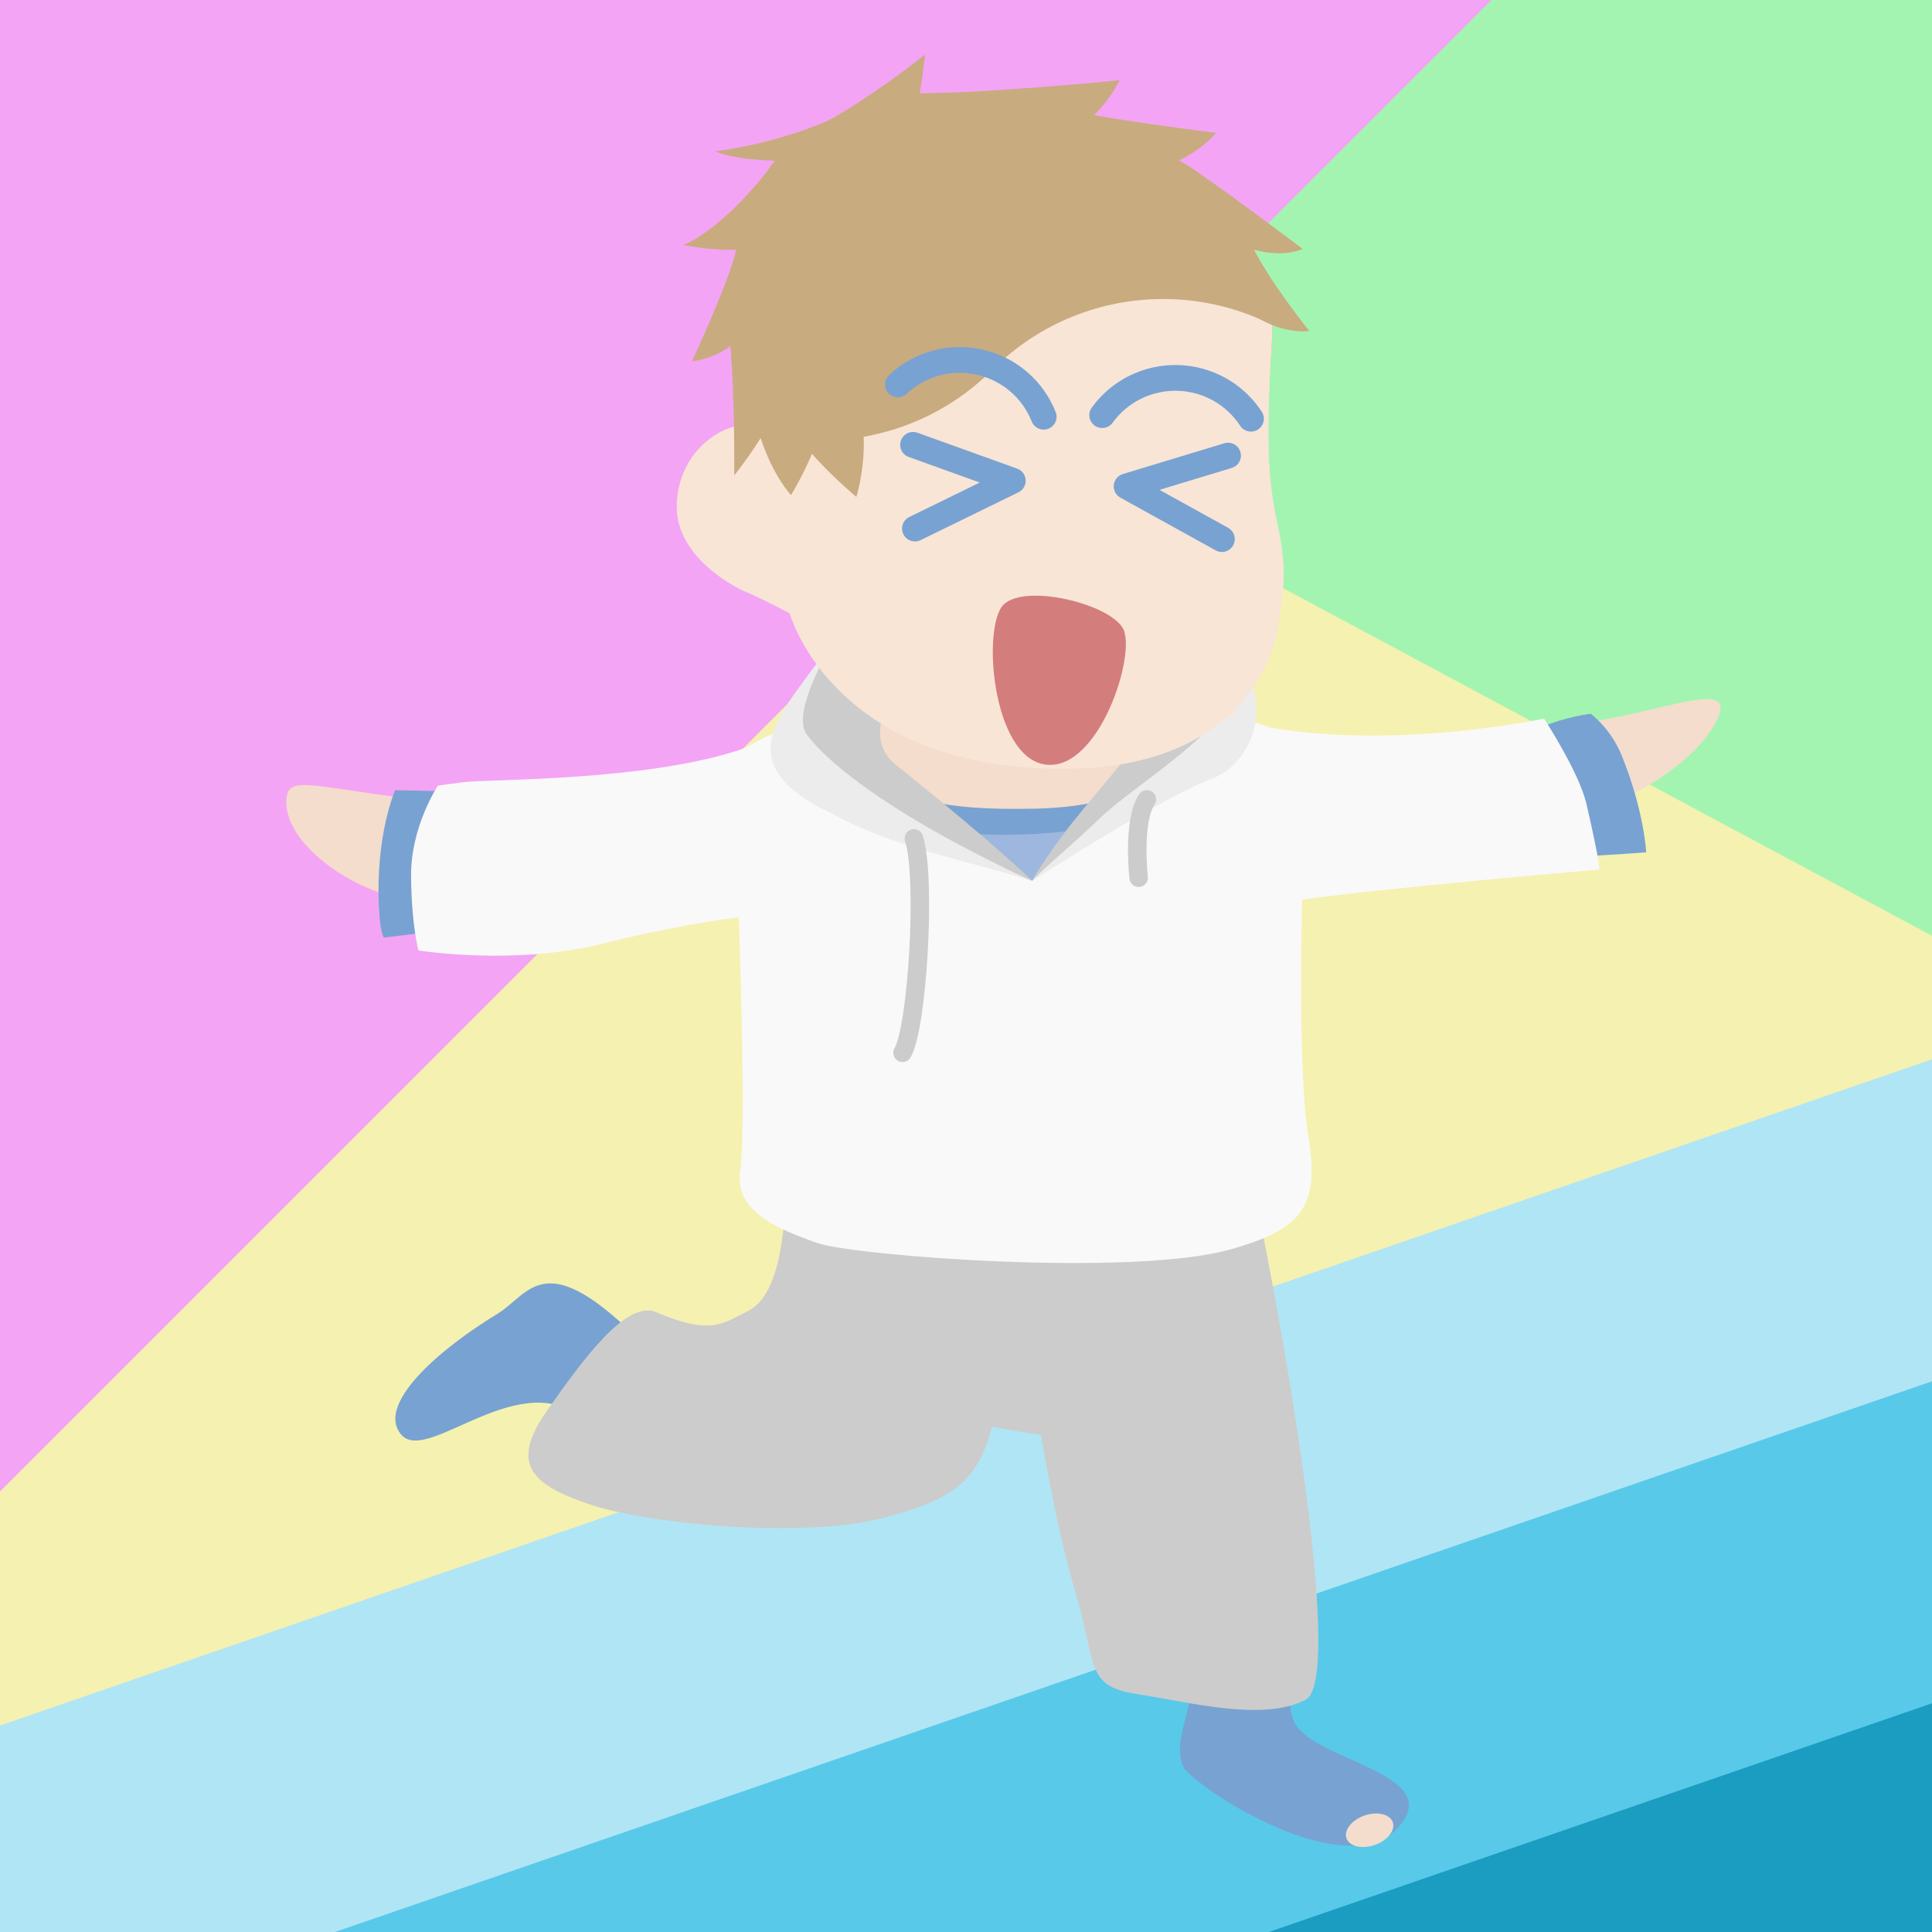
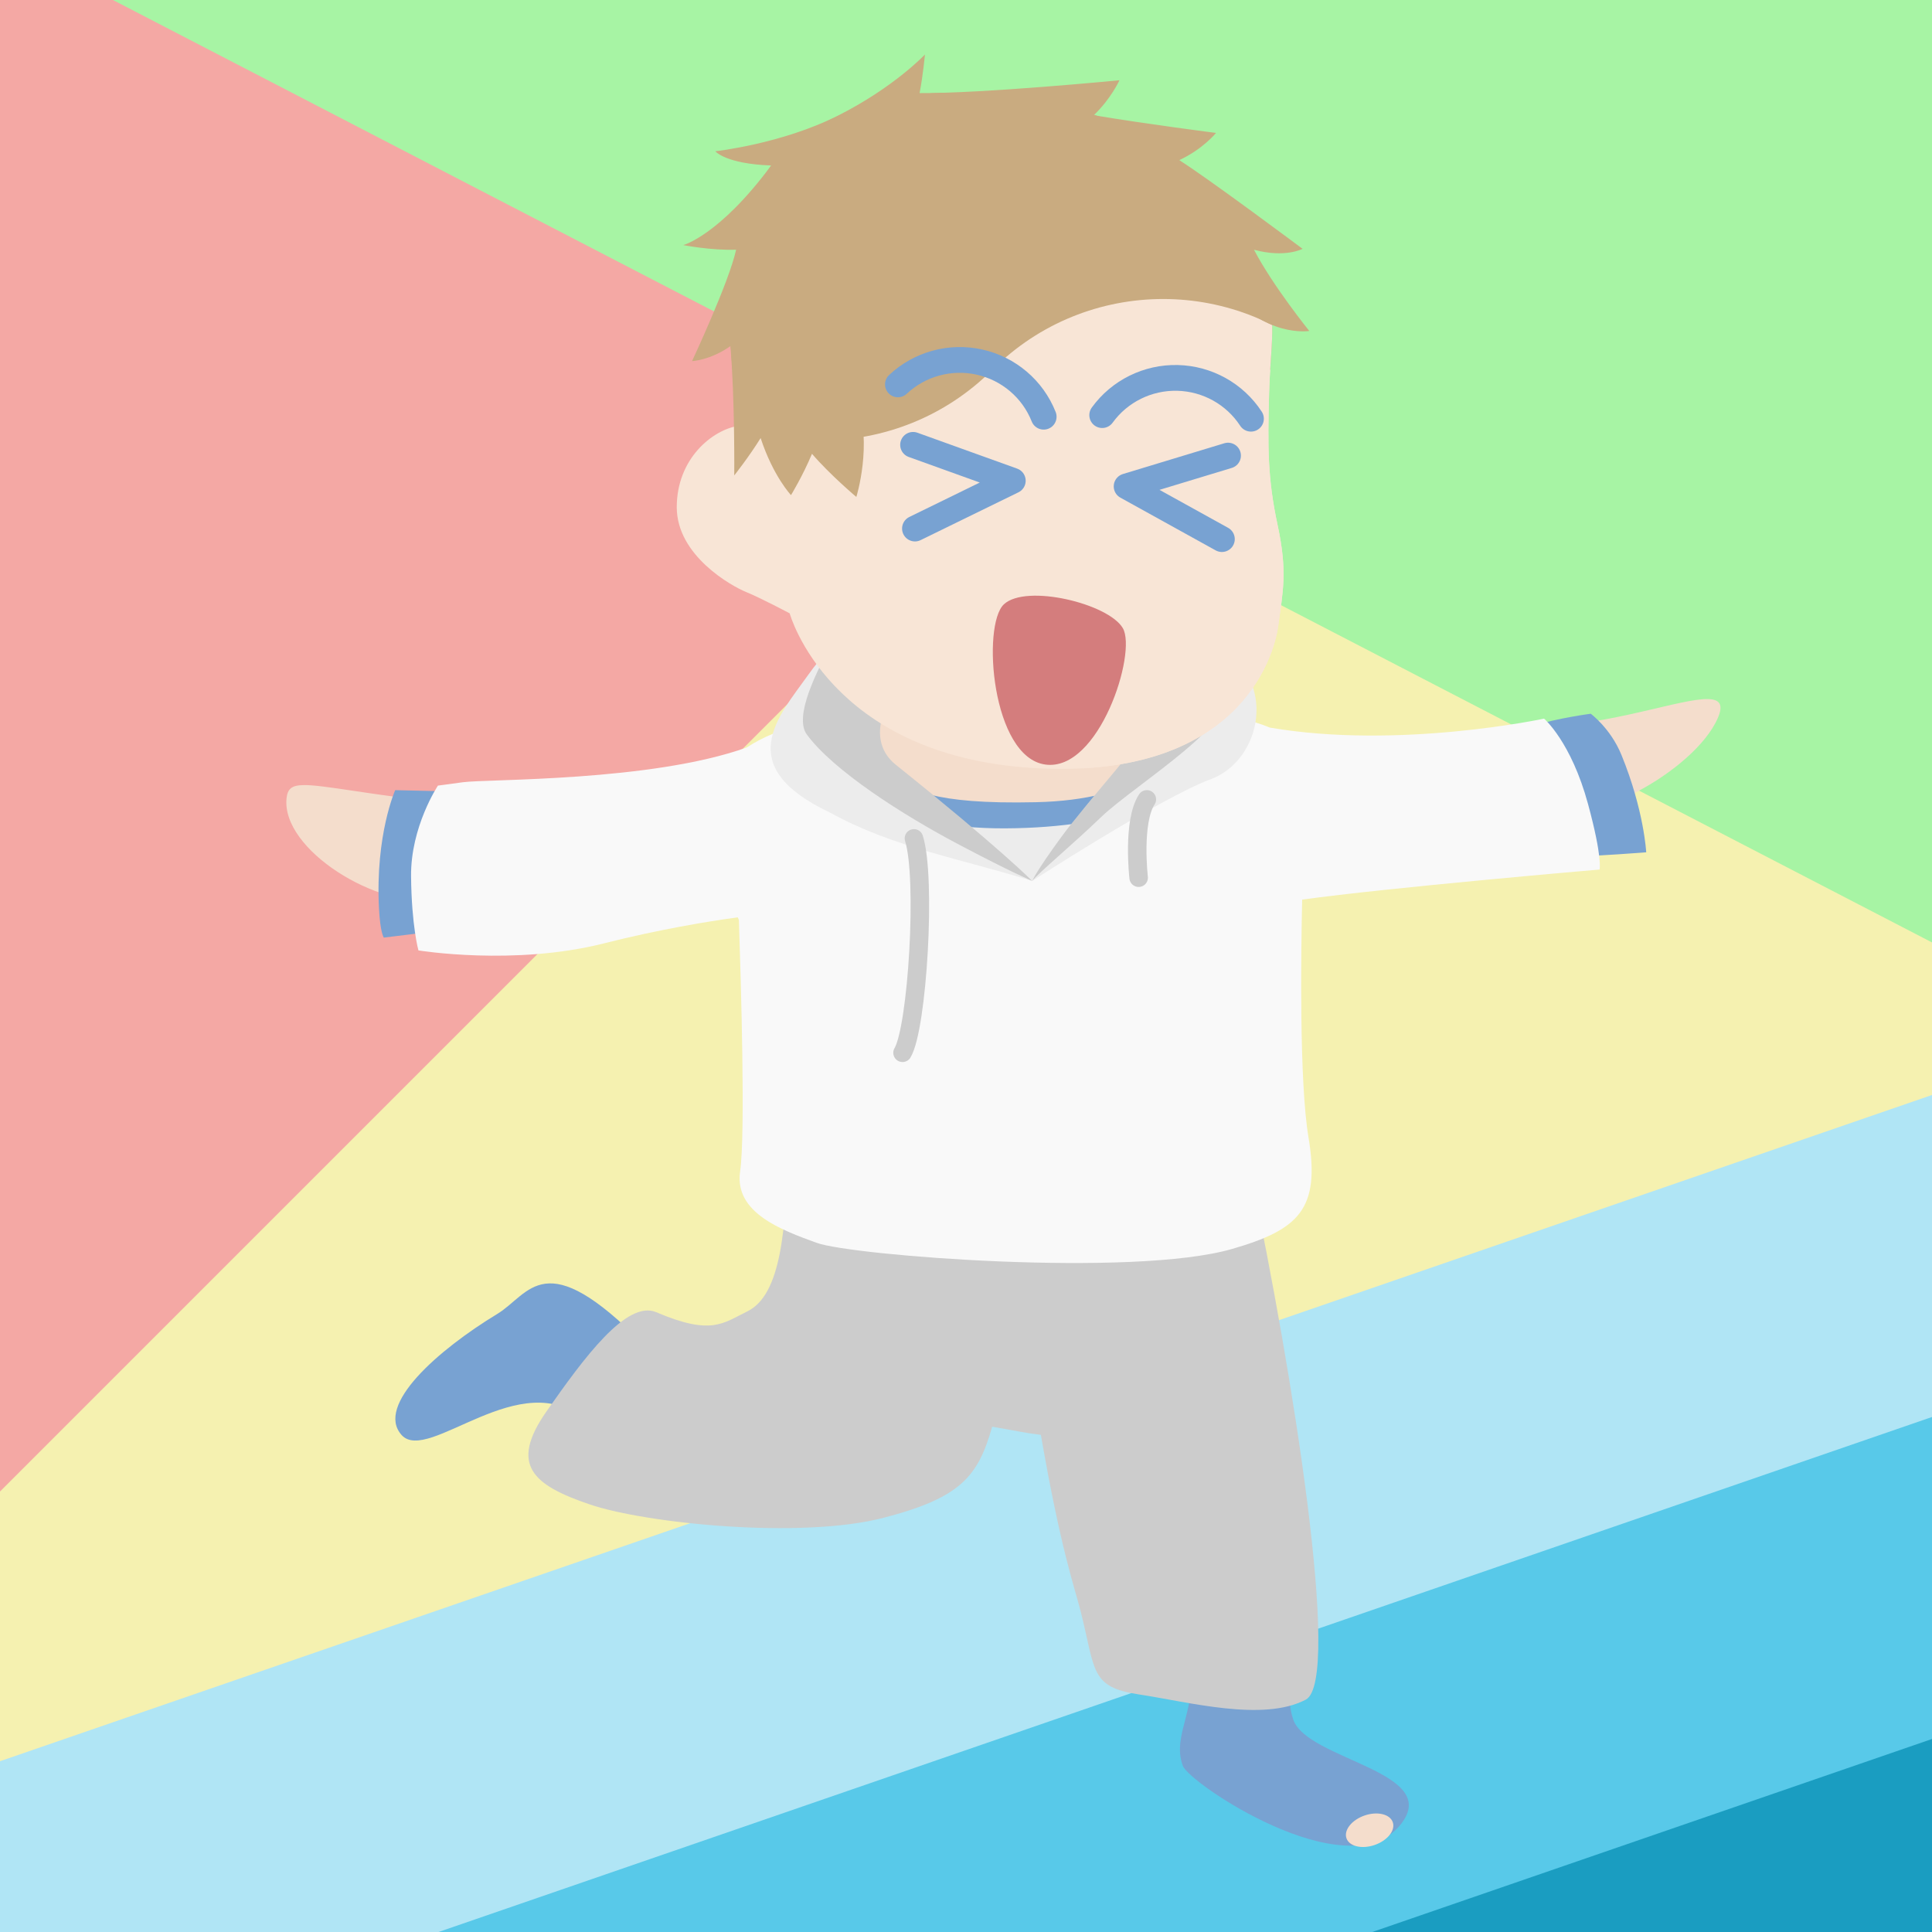
<svg xmlns="http://www.w3.org/2000/svg" width="1200" height="1200" viewBox="0 0 317.5 317.5" version="1.1" id="svg5">
  <defs id="defs2">
    <marker style="overflow:visible" id="Arrow1Lstart" refX="0" refY="0" orient="auto">
      <path transform="matrix(0.8,0,0,0.8,10,0)" style="fill:context-stroke;fill-rule:evenodd;stroke:context-stroke;stroke-width:1pt" d="M 0,0 5,-5 -12.5,0 5,5 Z" id="path18472" />
    </marker>
    <clipPath clipPathUnits="userSpaceOnUse" id="clipPath10705">
      <path id="path10707" style="display:inline;fill:#ffccaa;fill-opacity:0.5;stroke:none;stroke-width:0.4;stroke-opacity:1" d="m 136.359,-5.938 c -5.864,-0.03 -6.385,0.088 -10.936,0.71 -4.55,0.622 -9.012,2.892 -10.353,3.526 -1.341,0.634 -7.818,3.847 -10.987,9.19 -3.169,5.343 -4.755,10.476 -5.599,18.38 -0.845,7.904 1.132,22.327 1.232,22.874 -4.342,0.655 -10.173,5.421 -10.173,13.382 0,7.961 9.018,12.968 11.403,13.937 2.385,0.969 7.154,3.503 7.154,3.503 0,0 6.374,23.287 39.825,25.405 33.451,2.117 39.735,-17.812 40.473,-23.398 0.738,-5.586 1.546,-8.787 -0.106,-16.468 -1.652,-7.681 -1.646,-12.752 -1.405,-21.772 0.242,-9.019 1.795,-13.099 -2.06,-21.982 C 180.972,12.466 175.217,6.194 165.261,0.723 155.305,-4.748 142.223,-5.908 136.359,-5.938 Z" />
    </clipPath>
    <clipPath clipPathUnits="userSpaceOnUse" id="clipPath10709">
      <path id="path10711" style="display:inline;fill:#ffccaa;fill-opacity:0.5;stroke:none;stroke-width:0.4;stroke-opacity:1" d="m 136.359,-5.938 c -5.864,-0.03 -6.385,0.088 -10.936,0.71 -4.55,0.622 -9.012,2.892 -10.353,3.526 -1.341,0.634 -7.818,3.847 -10.987,9.19 -3.169,5.343 -4.755,10.476 -5.599,18.38 -0.845,7.904 1.132,22.327 1.232,22.874 -4.342,0.655 -10.173,5.421 -10.173,13.382 0,7.961 9.018,12.968 11.403,13.937 2.385,0.969 7.154,3.503 7.154,3.503 0,0 6.374,23.287 39.825,25.405 33.451,2.117 39.735,-17.812 40.473,-23.398 0.738,-5.586 1.546,-8.787 -0.106,-16.468 -1.652,-7.681 -1.646,-12.752 -1.405,-21.772 0.242,-9.019 1.795,-13.099 -2.06,-21.982 C 180.972,12.466 175.217,6.194 165.261,0.723 155.305,-4.748 142.223,-5.908 136.359,-5.938 Z" />
    </clipPath>
    <clipPath clipPathUnits="userSpaceOnUse" id="clipPath10713">
      <path id="path10715" style="display:inline;fill:#ffccaa;fill-opacity:0.5;stroke:none;stroke-width:0.4;stroke-opacity:1" d="m 136.359,-5.938 c -5.864,-0.03 -6.385,0.088 -10.936,0.71 -4.55,0.622 -9.012,2.892 -10.353,3.526 -1.341,0.634 -7.818,3.847 -10.987,9.19 -3.169,5.343 -4.755,10.476 -5.599,18.38 -0.845,7.904 1.132,22.327 1.232,22.874 -4.342,0.655 -10.173,5.421 -10.173,13.382 0,7.961 9.018,12.968 11.403,13.937 2.385,0.969 7.154,3.503 7.154,3.503 0,0 6.374,23.287 39.825,25.405 33.451,2.117 39.735,-17.812 40.473,-23.398 0.738,-5.586 1.546,-8.787 -0.106,-16.468 -1.652,-7.681 -1.646,-12.752 -1.405,-21.772 0.242,-9.019 1.795,-13.099 -2.06,-21.982 C 180.972,12.466 175.217,6.194 165.261,0.723 155.305,-4.748 142.223,-5.908 136.359,-5.938 Z" />
    </clipPath>
    <clipPath clipPathUnits="userSpaceOnUse" id="clipPath10717">
      <path id="path10719" style="display:inline;fill:#ffccaa;fill-opacity:0.5;stroke:none;stroke-width:0.4;stroke-opacity:1" d="m 136.359,-5.938 c -5.864,-0.03 -6.385,0.088 -10.936,0.71 -4.55,0.622 -9.012,2.892 -10.353,3.526 -1.341,0.634 -7.818,3.847 -10.987,9.19 -3.169,5.343 -4.755,10.476 -5.599,18.38 -0.845,7.904 1.132,22.327 1.232,22.874 -4.342,0.655 -10.173,5.421 -10.173,13.382 0,7.961 9.018,12.968 11.403,13.937 2.385,0.969 7.154,3.503 7.154,3.503 0,0 6.374,23.287 39.825,25.405 33.451,2.117 39.735,-17.812 40.473,-23.398 0.738,-5.586 1.546,-8.787 -0.106,-16.468 -1.652,-7.681 -1.646,-12.752 -1.405,-21.772 0.242,-9.019 1.795,-13.099 -2.06,-21.982 C 180.972,12.466 175.217,6.194 165.261,0.723 155.305,-4.748 142.223,-5.908 136.359,-5.938 Z" />
    </clipPath>
    <clipPath clipPathUnits="userSpaceOnUse" id="clipPath10721">
      <path id="path10723" style="display:inline;fill:#ffccaa;fill-opacity:0.5;stroke:none;stroke-width:0.4;stroke-opacity:1" d="m 136.359,-5.938 c -5.864,-0.03 -6.385,0.088 -10.936,0.71 -4.55,0.622 -9.012,2.892 -10.353,3.526 -1.341,0.634 -7.818,3.847 -10.987,9.19 -3.169,5.343 -4.755,10.476 -5.599,18.38 -0.845,7.904 1.132,22.327 1.232,22.874 -4.342,0.655 -10.173,5.421 -10.173,13.382 0,7.961 9.018,12.968 11.403,13.937 2.385,0.969 7.154,3.503 7.154,3.503 0,0 6.374,23.287 39.825,25.405 33.451,2.117 39.735,-17.812 40.473,-23.398 0.738,-5.586 1.546,-8.787 -0.106,-16.468 -1.652,-7.681 -1.646,-12.752 -1.405,-21.772 0.242,-9.019 1.795,-13.099 -2.06,-21.982 C 180.972,12.466 175.217,6.194 165.261,0.723 155.305,-4.748 142.223,-5.908 136.359,-5.938 Z" />
    </clipPath>
    <clipPath clipPathUnits="userSpaceOnUse" id="clipPath10725">
      <path id="path10727" style="display:inline;fill:#ffccaa;fill-opacity:0.5;stroke:none;stroke-width:0.4;stroke-opacity:1" d="m 92.222,-100.619 c -4.167,4.125 -4.453,4.577 -7.231,8.235 -2.778,3.657 -4.328,8.417 -4.827,9.814 -0.5,1.397 -2.808,8.248 -1.271,14.268 1.537,6.019 4.046,10.77 9.037,16.956 4.991,6.186 16.588,14.988 17.045,15.303 -2.607,3.533 -3.361,11.026 2.269,16.656 5.629,5.629 15.546,2.793 17.918,1.792 2.371,-1.001 7.536,-2.582 7.536,-2.582 0,0 20.974,11.96 46.124,-10.197 25.15,-22.156 15.502,-40.692 12.074,-45.164 -3.428,-4.472 -5.12,-7.307 -11.719,-11.57 -6.599,-4.263 -10.181,-7.853 -16.388,-14.402 -6.207,-6.549 -7.993,-10.532 -17,-14.087 -9.007,-3.555 -17.512,-3.92 -28.42,-0.749 -10.908,3.171 -20.979,11.601 -25.146,15.727 z" />
    </clipPath>
    <clipPath clipPathUnits="userSpaceOnUse" id="clipPath10729">
      <path id="path10731" style="display:inline;fill:#ffccaa;fill-opacity:0.5;stroke:none;stroke-width:0.4;stroke-opacity:1" d="m 92.222,-100.619 c -4.167,4.125 -4.453,4.577 -7.231,8.235 -2.778,3.657 -4.328,8.417 -4.827,9.814 -0.5,1.397 -2.808,8.248 -1.271,14.268 1.537,6.019 4.046,10.77 9.037,16.956 4.991,6.186 16.588,14.988 17.045,15.303 -2.607,3.533 -3.361,11.026 2.269,16.656 5.629,5.629 15.546,2.793 17.918,1.792 2.371,-1.001 7.536,-2.582 7.536,-2.582 0,0 20.974,11.96 46.124,-10.197 25.15,-22.156 15.502,-40.692 12.074,-45.164 -3.428,-4.472 -5.12,-7.307 -11.719,-11.57 -6.599,-4.263 -10.181,-7.853 -16.388,-14.402 -6.207,-6.549 -7.993,-10.532 -17,-14.087 -9.007,-3.555 -17.512,-3.92 -28.42,-0.749 -10.908,3.171 -20.979,11.601 -25.146,15.727 z" />
    </clipPath>
    <clipPath clipPathUnits="userSpaceOnUse" id="clipPath10733">
      <path id="path10735" style="display:inline;fill:#ffccaa;fill-opacity:0.5;stroke:none;stroke-width:0.4;stroke-opacity:1" d="m 136.359,-5.938 c -5.864,-0.03 -6.385,0.088 -10.936,0.71 -4.55,0.622 -9.012,2.892 -10.353,3.526 -1.341,0.634 -7.818,3.847 -10.987,9.19 -3.169,5.343 -4.755,10.476 -5.599,18.38 -0.845,7.904 1.132,22.327 1.232,22.874 -4.342,0.655 -10.173,5.421 -10.173,13.382 0,7.961 9.018,12.968 11.403,13.937 2.385,0.969 7.154,3.503 7.154,3.503 0,0 6.374,23.287 39.825,25.405 33.451,2.117 39.735,-17.812 40.473,-23.398 0.738,-5.586 1.546,-8.787 -0.106,-16.468 -1.652,-7.681 -1.646,-12.752 -1.405,-21.772 0.242,-9.019 1.795,-13.099 -2.06,-21.982 C 180.972,12.466 175.217,6.194 165.261,0.723 155.305,-4.748 142.223,-5.908 136.359,-5.938 Z" />
    </clipPath>
    <clipPath clipPathUnits="userSpaceOnUse" id="clipPath10737">
      <path id="path10739" style="display:inline;fill:#ffccaa;fill-opacity:0.5;stroke:none;stroke-width:0.4;stroke-opacity:1" d="m 136.359,-5.938 c -5.864,-0.03 -6.385,0.088 -10.936,0.71 -4.55,0.622 -9.012,2.892 -10.353,3.526 -1.341,0.634 -7.818,3.847 -10.987,9.19 -3.169,5.343 -4.755,10.476 -5.599,18.38 -0.845,7.904 1.132,22.327 1.232,22.874 -4.342,0.655 -10.173,5.421 -10.173,13.382 0,7.961 9.018,12.968 11.403,13.937 2.385,0.969 7.154,3.503 7.154,3.503 0,0 6.374,23.287 39.825,25.405 33.451,2.117 39.735,-17.812 40.473,-23.398 0.738,-5.586 1.546,-8.787 -0.106,-16.468 -1.652,-7.681 -1.646,-12.752 -1.405,-21.772 0.242,-9.019 1.795,-13.099 -2.06,-21.982 C 180.972,12.466 175.217,6.194 165.261,0.723 155.305,-4.748 142.223,-5.908 136.359,-5.938 Z" />
    </clipPath>
  </defs>
  <g id="layer2" transform="translate(142.843,48.67639)">
-     <rect style="fill:#a4f4b1;fill-opacity:1;stroke:none;stroke-width:11.699;stroke-linecap:round;stroke-linejoin:bevel;stroke-dasharray:none;stroke-opacity:1" id="rect56" width="1058.333" height="1058.333" x="-448.903" y="-144.67" />
-     <rect style="fill:#f5f1b0;fill-opacity:1;stroke:none;stroke-width:7.642;stroke-linecap:round;stroke-linejoin:bevel;stroke-dasharray:none;stroke-opacity:1" id="rect148" width="1058.333" height="1058.333" x="-432.393" y="10.174" transform="rotate(28.17943)" />
-     <rect style="fill:#b0e5f5;fill-opacity:1;stroke:none;stroke-width:7.642;stroke-linecap:round;stroke-linejoin:bevel;stroke-dasharray:none;stroke-opacity:1" id="rect148-3" width="1058.333" height="1058.333" x="-453.396" y="-1233.827" transform="rotate(160.9738)" />
-     <rect style="fill:#58c9e9;fill-opacity:1;stroke:none;stroke-width:7.642;stroke-linecap:round;stroke-linejoin:bevel;stroke-dasharray:none;stroke-opacity:1" id="rect148-3-1" width="1058.333" height="1058.333" x="-436.145" y="-1283.853" transform="rotate(160.9738)" />
-     <rect style="fill:#1a9dc1;fill-opacity:1;stroke:none;stroke-width:7.642;stroke-linecap:round;stroke-linejoin:bevel;stroke-dasharray:none;stroke-opacity:1" id="rect148-3-1-2" width="1058.333" height="1058.333" x="-418.894" y="-1333.879" transform="rotate(160.9738)" />
-     <rect style="fill:#f4a4f4;fill-opacity:1;stroke:none;stroke-width:6.123;stroke-linecap:round;stroke-linejoin:bevel;stroke-dasharray:none;stroke-opacity:1" id="rect152" width="1058.333" height="1058.333" x="-609.212" y="-1020.438" rx="0" ry="0" transform="rotate(-45)" />
+     <rect style="fill:#f5f1b0;fill-opacity:1;stroke-width:5.292;stroke-linecap:round;stroke-linejoin:bevel" id="rect1" width="1058.333" height="1058.333" x="-493.095" y="-493.332" />
+     <rect style="fill:#b0e5f5;fill-opacity:1;stroke:none;stroke-width:7.642;stroke-linecap:round;stroke-linejoin:bevel;stroke-dasharray:none;stroke-opacity:1" id="rect148-3" width="1058.333" height="1058.333" x="-437.873" y="-1239.371" transform="rotate(160.9738)" />
+     <rect style="fill:#58c9e9;fill-opacity:1;stroke:none;stroke-width:7.642;stroke-linecap:round;stroke-linejoin:bevel;stroke-dasharray:none;stroke-opacity:1" id="rect148-3-1" width="1058.333" height="1058.333" x="-420.622" y="-1289.397" transform="rotate(160.9738)" />
+     <rect style="fill:#1a9dc1;fill-opacity:1;stroke:none;stroke-width:7.642;stroke-linecap:round;stroke-linejoin:bevel;stroke-dasharray:none;stroke-opacity:1" id="rect148-3-1-2" width="1058.333" height="1058.333" x="-403.371" y="-1339.422" transform="rotate(160.9738)" />
+     <rect style="fill:#f4a8a4;fill-opacity:1;stroke:none;stroke-width:6.123;stroke-linecap:round;stroke-linejoin:bevel;stroke-dasharray:none;stroke-opacity:1" id="rect152" width="1058.333" height="1058.333" x="-721.466" y="-1020.438" rx="0" ry="0" transform="rotate(-45)" />
+     <rect style="fill:#a7f4a4;fill-opacity:1;stroke:none;stroke-width:11.699;stroke-linecap:round;stroke-linejoin:bevel;stroke-dasharray:none;stroke-opacity:1" id="rect56" width="1058.333" height="1058.333" x="-386.411" y="-1044.381" transform="rotate(27.38804)" />
  </g>
  <g id="layer1" transform="translate(21.67363,21.23175)" style="display:inline">
    <g id="layer10" transform="translate(121.1694,27.44464)" style="display:inline">
      <path style="fill:#78a2d2;fill-opacity:1;stroke:none;stroke-width:3.072;stroke-linecap:round;stroke-linejoin:bevel;stroke-opacity:1" d="m 52.577,222.968 c 1.857,8.866 -2.991,13.265 -1.037,18.544 1.074,2.903 26.89,20.227 35.629,9.843 7.493,-8.902 -15.243,-10.739 -17.496,-17.477 -3.055,-9.139 6.467,-21.735 -2.771,-20.902 -6.452,0.582 -16.115,1.445 -16.115,1.445 z" id="path36" />
      <ellipse style="fill:#f4ddcc;fill-opacity:1;stroke:none;stroke-width:3.331;stroke-linecap:round;stroke-linejoin:bevel;stroke-dasharray:none;stroke-opacity:1" id="path39" transform="rotate(-19.1119)" ry="2.56" rx="4.028" cy="265.131" cx="-4.837" />
      <path style="fill:#78a2d2;fill-opacity:1;stroke:none;stroke-width:3.072;stroke-linecap:round;stroke-linejoin:bevel;stroke-opacity:1" d="m -37.042,172.315 c -16.384,-16.735 -18.695,-8.329 -24.085,-5.059 -9.759,5.92 -20.072,15.014 -15.722,19.889 4.357,4.881 19.68,-11.83 30.246,-2.338 3.558,3.197 9.56,-12.492 9.56,-12.492 z" id="path35" />
    </g>
    <g id="layer8" transform="translate(121.1694,27.44464)" style="display:inline">
      <path id="path30" style="fill:#f4ddcc;fill-opacity:1;stroke:none;stroke-width:3.072;stroke-linecap:round;stroke-linejoin:bevel;stroke-opacity:1" d="m 5.816,60.255 c 1.08,8.802 -9.816,13.829 -9.816,13.829 0,0 2.285,11.785 27.936,13.306 16.39,0.972 23.253,-12.903 23.253,-12.903 0,0 -3.978,-2.334 -10.575,-8.28 C 30.016,60.261 5.816,60.255 5.816,60.255 Z M 137.915,66.208 c -4.499,-0.153 -16.02,4.303 -28.023,4.569 0,0 1.73,5.636 3.669,11.66 1.939,6.024 20.816,-3.373 25.522,-12.336 1.471,-2.801 0.876,-3.823 -1.169,-3.892 z M -92.936,80.342 c -2.004,0.025 -2.654,0.638 -2.816,2.174 -0.883,8.376 14.894,18.287 25.034,16.732 10.139,-1.555 1.633,-15.695 3.075,-15.695 -14.854,-1.664 -21.952,-3.253 -25.292,-3.211 z" />
    </g>
    <path id="path33" style="display:inline;fill:#cccccc;fill-opacity:1;stroke:none;stroke-width:3.072;stroke-linecap:round;stroke-linejoin:bevel;stroke-opacity:1" d="m 107.882,167.889 c -0.456,12.662 -1.087,23.647 -6.781,26.411 -3.972,1.928 -5.852,3.985 -14.928,0.114 -4.85,-2.069 -11.887,7.504 -18.052,16.322 -6.164,8.817 -2.165,12.093 7.069,15.247 9.234,3.154 34.768,5.755 48.375,2.208 12.679,-3.305 15.488,-6.785 17.81,-14.956 4.021,0.667 5.124,0.991 8.008,1.334 3.25,18.796 5.554,25.115 6.538,29.008 2.468,9.767 1.518,12.437 9.567,13.648 8.05,1.211 20.402,4.569 27.432,0.855 6.026,-3.184 -2.452,-55.034 -8.93,-85.763 z" />
    <g id="layer7" style="display:inline">
-       <path style="display:inline;fill:#9db7de;fill-opacity:1;stroke-width:3.072;stroke-linecap:round;stroke-linejoin:bevel" d="m 118.401,105.669 c 20.79,7.52 16.872,6.86 24.739,8.075 7.868,1.215 28.345,-7.455 28.345,-7.455 0,0 6.354,16.525 -6.873,19.822 -13.227,3.297 -33.89,5.083 -42.169,-0.814 -8.279,-5.897 -4.042,-19.629 -4.042,-19.629 z" id="path17" />
-       <path style="fill:#78a2d2;fill-opacity:1;stroke:none;stroke-width:3.245;stroke-linecap:round;stroke-linejoin:bevel;stroke-opacity:1" d="m 118.074,102.874 c -1.251,3.42 -2.136,3.068 -0.345,4.52 1.79,1.452 6.513,8.648 25.786,8.563 19.273,-0.085 29.056,-5.606 28.654,-7.376 -0.402,-1.77 -1.828,-4.132 -1.828,-4.132 0,0 -4.547,6.827 -21.788,7.211 -17.241,0.385 -20.414,-2.102 -25.4,-4.568 -4.986,-2.466 -5.079,-4.217 -5.079,-4.217 z" id="path50" />
-       <path style="fill:#78a2d2;fill-opacity:1;stroke:none;stroke-width:3.245;stroke-linecap:round;stroke-linejoin:bevel;stroke-opacity:1" d="m 239.742,96.061 c 0,0 -4.258,0.513 -8.195,2.254 0,0 1.126,21.368 4.338,21.28 4.901,-0.133 12.977,-0.76 12.977,-0.76 0,0 -0.351,-6.919 -4.072,-16.008 -1.795,-4.385 -5.048,-6.766 -5.048,-6.766 z" id="path28" />
+       <path style="display:inline;fill:#ececec;fill-opacity:1;stroke-width:3.072;stroke-linecap:round;stroke-linejoin:bevel" d="m 118.401,104.611 c 20.79,7.52 16.872,6.86 24.739,8.075 7.868,1.215 28.345,-7.455 28.345,-7.455 0,0 6.354,16.525 -6.873,19.822 -13.227,3.297 -33.89,5.083 -42.169,-0.814 -8.279,-5.897 -4.042,-19.629 -4.042,-19.629 z" id="path17" />
+       <path style="fill:#78a2d2;fill-opacity:1;stroke:none;stroke-width:3.245;stroke-linecap:round;stroke-linejoin:bevel;stroke-opacity:1" d="m 118.074,101.815 c -1.251,3.42 -2.136,3.068 -0.345,4.52 1.79,1.452 6.513,8.648 25.786,8.563 19.273,-0.085 29.056,-5.606 28.654,-7.376 -0.402,-1.77 -1.828,-4.132 -1.828,-4.132 0,0 -4.547,6.827 -21.788,7.211 -17.241,0.385 -20.414,-2.102 -25.4,-4.568 -4.986,-2.466 -5.079,-4.217 -5.079,-4.217 z" id="path50" />
+       <path style="fill:#78a2d2;fill-opacity:1;stroke:none;stroke-width:3.245;stroke-linecap:round;stroke-linejoin:bevel;stroke-opacity:1" d="m 239.742,96.061 c 0,0 -5.567,0.74 -9.505,1.993 0,0 2.435,21.628 5.647,21.541 4.901,-0.133 12.977,-0.76 12.977,-0.76 0,0 -0.351,-6.919 -4.072,-16.008 -1.795,-4.385 -5.048,-6.766 -5.048,-6.766 z" id="path28" />
      <path style="fill:#78a2d2;fill-opacity:1;stroke:none;stroke-width:3.245;stroke-linecap:round;stroke-linejoin:bevel;stroke-opacity:1" d="m 43.272,108.621 c 0,0 -3.27,7.307 -2.669,19.343 0.208,4.165 0.785,4.803 0.792,4.885 0.008,-9.5e-4 8.861,-1.103 11.944,-1.374 3.084,-0.271 1.855,-22.698 1.855,-22.698 -3.968,0.086 -7.978,-0.088 -11.922,-0.156 z" id="path51" />
    </g>
    <g id="layer6" transform="translate(121.1694,27.44464)" style="display:inline">
-       <path id="path21" style="fill:#f9f9f9;fill-opacity:1;stroke-width:3.072;stroke-linecap:round;stroke-linejoin:bevel" d="m 56.196,68.923 c -6.973,-0.105 -29.408,27.172 -29.408,27.172 0,0 -5.146,-5.112 -30.187,-24.001 -4.285,-3.232 -11.555,-1.312 -16.727,2.068 -15.79,5.643 -42.544,5.159 -46.64,5.711 l -4.107,0.554 c 0,0 -4.498,6.749 -4.417,14.901 0.08,8.152 1.212,12.184 1.212,12.184 0,0 15.736,2.585 30.513,-1.164 9.042,-2.294 17.067,-3.599 21.961,-4.273 0.065,0.143 0.124,0.282 0.191,0.426 0.342,10.448 1.094,35.152 0.197,41.359 -0.979,6.778 6.871,9.633 12.608,11.717 5.736,2.084 51.922,5.72 68.259,0.992 10.955,-3.171 14.514,-6.539 12.541,-18.329 -1.526,-9.121 -1.242,-30.11 -1.041,-39.076 14.01,-1.957 48.873,-4.942 48.873,-4.942 0,0 -0.07,-1.837 -2.169,-10.832 -1.206,-5.17 -6.949,-13.968 -6.949,-13.968 0,0 -23.838,5.115 -45.059,1.473 -2.927,-1.223 -6.366,-1.924 -9.652,-1.974 z" />
+       <path id="path21" style="fill:#f9f9f9;fill-opacity:1;stroke-width:3.072;stroke-linecap:round;stroke-linejoin:bevel" d="m 56.196,68.923 c -6.973,-0.105 -29.408,27.172 -29.408,27.172 0,0 -5.146,-5.112 -30.187,-24.001 -4.285,-3.232 -11.555,-1.312 -16.727,2.068 -15.79,5.643 -42.544,5.159 -46.64,5.711 l -4.107,0.554 c 0,0 -4.498,6.749 -4.417,14.901 0.08,8.152 1.212,12.184 1.212,12.184 0,0 15.736,2.585 30.513,-1.164 9.042,-2.294 17.067,-3.599 21.961,-4.273 0.065,0.143 0.124,0.282 0.191,0.426 0.342,10.448 1.094,35.152 0.197,41.359 -0.979,6.778 6.871,9.633 12.608,11.717 5.736,2.084 51.922,5.72 68.259,0.992 10.955,-3.171 14.514,-6.539 12.541,-18.329 -1.526,-9.121 -1.242,-30.11 -1.041,-39.076 14.01,-1.957 48.873,-4.942 48.873,-4.942 0,0 0.527,-1.864 -1.897,-10.777 -2.787,-10.245 -7.221,-14.023 -7.221,-14.023 0,0 -23.838,5.115 -45.059,1.473 -2.927,-1.223 -6.366,-1.924 -9.652,-1.974 z" />
      <path id="path16" style="fill:#ececec;fill-opacity:1;stroke-width:3.072;stroke-linecap:round;stroke-linejoin:bevel" d="M 6.62,48.275 C 5.524,48.153 4.247,48.646 2.775,50.107 c -6.729,6.68 -8.112,5.539 -12.88,12.236 -4.768,6.697 -12.476,14.874 3.603,22.486 10.385,5.78 22.271,7.794 33.281,11.271 C 14.708,85.885 -4.494,72.816 -2.335,68.116 -0.176,63.417 19.21,61.726 19.21,61.726 c 0,0 -8.675,-13.015 -12.59,-13.451 z M 26.779,96.1 c -4.1e-4,6.2e-4 -8.4e-4,9.8e-4 -0.001,0.002 l 0.002,-9.5e-4 2e-5,-6e-4 c 0.005,-0.004 21.133,-13.693 29.383,-16.74 8.252,-3.048 11.271,-16.445 0.751,-22.104 -10.52,-5.659 -28.837,-0.087 -29.924,2.713 -1.087,2.8 19.884,6.116 19.498,10.397 -0.386,4.28 -4.298,2.79 -19.709,25.735 z" />
      <path style="fill:none;fill-opacity:1;stroke:#cccccc;stroke-width:3.042;stroke-linecap:round;stroke-linejoin:bevel;stroke-dasharray:none;stroke-opacity:1" d="m 45.627,82.692 c -2.406,3.643 -1.347,12.869 -1.347,12.869" id="path38" />
      <path style="fill:none;fill-opacity:1;stroke:#cccccc;stroke-width:3.042;stroke-linecap:round;stroke-linejoin:bevel;stroke-dasharray:none;stroke-opacity:1" d="m 7.352,89.102 c 2.065,6.466 0.575,31.136 -1.875,35.232" id="path37" />
      <path id="path19" style="fill:#cccccc;fill-opacity:1;stroke-width:3.072;stroke-linecap:round;stroke-linejoin:bevel" d="m -5.846,56.473 c -2.848,5.251 -6.573,12.612 -4.398,15.565 4.388,5.957 15.778,13.21 24.763,17.962 8.985,4.752 12.27,6.094 12.27,6.094 0,0 -5.432,-5.486 -22.425,-19.098 C -1.321,72.441 3.292,63.878 9.112,60.694 11.757,59.248 -5.846,56.473 -5.846,56.473 Z M 39.873,58.368 c -0.85,0.015 -1.564,0.145 -2.091,0.41 -3.371,1.698 -5.246,3.47 -0.525,5.947 4.721,2.477 9.622,3.437 8.983,5.546 -0.639,2.109 -10.554,12.969 -14.71,18.655 -4.14,5.664 -4.737,7.155 -4.737,7.155 1.077,-1.359 6.321,-5.684 11.401,-10.556 C 43.635,80.307 62.724,68.716 57.459,64.827 53.016,61.546 44.462,58.286 39.873,58.368 Z" />
    </g>
    <g id="layer3" transform="translate(-21.67363,-21.23175)" style="display:inline">
      <rect style="fill:#f8e5d6;fill-opacity:1;stroke-width:7.264;stroke-linecap:square;stroke-linejoin:round;paint-order:stroke fill markers;stop-color:#000000" id="rect6807" width="135.467" height="67.733" x="73.685" y="39.527" clip-path="url(#clipPath10737)" transform="translate(21.67363,21.23175)" />
      <rect style="display:inline;fill:#c9ab80;fill-opacity:1;stroke-width:7.264;stroke-linecap:square;stroke-linejoin:round;paint-order:stroke fill markers;stop-color:#000000" id="rect6807-6" width="135.467" height="67.733" x="73.685" y="-28.206" clip-path="url(#clipPath10733)" transform="translate(21.67363,21.23175)" />
      <circle style="fill:#c9ab80;fill-opacity:1;stroke-width:6.79;stroke-linecap:square;stroke-linejoin:round;paint-order:stroke fill markers;stop-color:#000000" id="path957" cx="88.27" cy="-72.048" r="39.677" transform="rotate(45,-14.79217,36.77826)" clip-path="url(#clipPath10729)" />
      <circle style="fill:#f8e5d6;fill-opacity:1;stroke-width:6.79;stroke-linecap:square;stroke-linejoin:round;paint-order:stroke fill markers;stop-color:#000000" id="path957-3" cx="167.625" cy="-72.048" r="39.677" transform="rotate(45,-14.79217,36.77826)" clip-path="url(#clipPath10725)" />
      <path style="fill:none;fill-opacity:1;stroke:#78a2d2;stroke-width:4.233;stroke-linecap:round;stroke-linejoin:round;stroke-miterlimit:4;stroke-dasharray:none;stroke-opacity:1;paint-order:stroke fill markers;stop-color:#000000" id="path10410-7" d="m 159.459,46.989 a 14.817,14.74 0 0 1 12.38,-6.117 14.817,14.74 0 0 1 12.067,6.707" clip-path="url(#clipPath10721)" transform="translate(21.67363,21.23175)" />
      <path style="fill:none;fill-opacity:1;stroke:#78a2d2;stroke-width:4.233;stroke-linecap:round;stroke-linejoin:round;stroke-miterlimit:4;stroke-dasharray:none;stroke-opacity:1;paint-order:stroke fill markers;stop-color:#000000" id="path10410-7-5" d="m 125.887,41.94 a 14.817,14.74 0 0 1 13.395,-3.669 14.817,14.74 0 0 1 10.561,8.981" clip-path="url(#clipPath10717)" transform="translate(21.67363,21.23175)" />
      <path style="fill:none;stroke:#78a2d2;stroke-width:4.233;stroke-linecap:round;stroke-linejoin:round;stroke-miterlimit:4;stroke-dasharray:none;stroke-opacity:1" d="m 128.378,51.872 16.389,5.899 -16.079,7.859" id="path19015" clip-path="url(#clipPath10713)" transform="translate(21.67363,21.23175)" />
      <path style="fill:none;stroke:#78a2d2;stroke-width:4.233;stroke-linecap:round;stroke-linejoin:round;stroke-miterlimit:4;stroke-dasharray:none;stroke-opacity:1" d="m 180.139,53.639 -16.668,5.058 15.658,8.666" id="path19015-3" clip-path="url(#clipPath10709)" transform="translate(21.67363,21.23175)" />
      <path style="fill:#d47d7d;fill-opacity:1;stroke:none;stroke-width:0.529px;stroke-linecap:butt;stroke-linejoin:miter;stroke-opacity:1" d="m 143.311,78.073 c -3.663,3.393 -2.031,25.136 6.81,26.34 8.841,1.204 15.08,-18.377 12.73,-22.413 -2.35,-4.035 -15.877,-7.32 -19.54,-3.927 z" id="path19499" clip-path="url(#clipPath10705)" transform="translate(21.67363,21.23175)" />
-       <path id="path1" style="fill:#c9ab80;fill-opacity:1;stroke-width:2.672;stroke-linecap:round;stroke-linejoin:bevel" d="m 130.327,-12.274 c 0,0 -6.775,5.605 -15.648,10.766 0,0 12.366,1.971 13.678,-0.609 1.312,-2.581 1.97,-10.157 1.97,-10.157 z m 31.968,4.231 c 0,0 -25.141,2.461 -34.522,2.103 0,0 14.529,8.956 22.631,7.643 8.102,-1.313 11.891,-9.746 11.891,-9.746 z m -4.79,5.656 c 0,0 -2.884,8.322 6.196,9.009 9.08,0.687 14.465,-6.008 14.465,-6.008 0,0 -11.826,-1.499 -20.662,-3.001 z m -42.711,0.829 c -9.621,4.196 -18.916,5.186 -18.916,5.186 0,0 3.384,1.947 15.788,1.548 12.404,-0.399 3.128,-6.734 3.128,-6.734 z m 57.442,6.899 c -2.042,-0.119 5.592,11.552 5.592,11.552 0.968,0.589 1.889,1.08 2.768,1.497 -0.696,3.252 -1.172,7.549 -1.172,7.549 6.708,8.462 14.065,7.217 14.065,7.217 0,0 -5.976,-7.395 -9.082,-13.341 5.158,1.388 7.982,-0.156 7.982,-0.156 0,0 -15.287,-11.539 -19.415,-14.019 -0.323,-0.194 -0.565,-0.289 -0.738,-0.299 z M 106.169,4.563 C 97.399,16.64 90.61,19.046 90.61,19.046 c 0,0 10.389,2.061 13.981,-0.522 3.592,-2.583 1.578,-13.961 1.578,-13.961 z M 99.395,19.37 c -0.895,4.986 -7.341,18.744 -7.341,18.744 0,0 5.068,-0.206 9.358,-5.254 4.29,-5.049 -2.017,-13.489 -2.017,-13.489 z m 6.614,21.059 c -2.475,-0.004 -4.59,0.464 -4.59,0.464 0.039,0.532 0.09,1.049 0.145,1.559 -1.209,0.009 -3.235,-7.256 -3.235,-7.256 0.784,8.84 0.663,21.703 0.663,21.703 0,0 2.381,-2.995 4.336,-6.139 2.075,6.302 4.99,9.374 4.99,9.374 0,0 1.909,-3.111 3.45,-6.788 2.952,3.439 7.288,7.09 7.288,7.09 0,0 2.723,-8.647 0.066,-16.04 0,0 -2.808,0.299 -5.458,1.081 -0.038,-0.681 -0.163,-1.306 -0.408,-1.846 -1.175,-2.585 -4.442,-3.197 -7.247,-3.201 z" transform="translate(21.67363,21.23175)" />
+       <path id="path1" style="display:inline;fill:#c9ab80;fill-opacity:1;stroke-width:2.672;stroke-linecap:round;stroke-linejoin:bevel" d="m 130.327,-12.274 c 0,0 -5.029,5.365 -14.269,10.033 -9.24,4.668 -20.18,5.868 -20.18,5.868 0,0 1.675,2.069 9.184,2.335 C 96.513,17.5 90.609,19.046 90.609,19.046 c 0,0 4.564,0.899 8.689,0.757 -1.147,5.288 -7.244,18.312 -7.244,18.312 0,0 2.983,-0.13 6.308,-2.465 0.742,8.82 0.629,21.249 0.629,21.249 0,0 2.381,-2.995 4.336,-6.139 2.075,6.302 4.99,9.374 4.99,9.374 0,0 1.909,-3.111 3.45,-6.788 2.952,3.439 7.288,7.09 7.288,7.09 0,0 2.723,-8.647 0.066,-16.04 0,0 -2.808,0.299 -5.458,1.081 -0.038,-0.681 -0.163,-1.306 -0.408,-1.846 -1.175,-2.585 -4.442,-3.197 -7.247,-3.201 -2.475,-0.004 -4.59,0.464 -4.59,0.464 0.039,0.532 0.09,1.049 0.145,1.559 -1.105,0.008 -2.817,-5.812 -3.119,-6.863 0.984,-0.701 1.995,-1.585 2.967,-2.73 3.966,-4.668 -0.95,-11.953 -1.74,-13.068 1.957,-0.099 3.78,-0.449 4.919,-1.268 3.287,-2.364 1.93,-11.705 1.667,-13.342 1.596,0.044 3.334,0.06 5.408,-0.007 11.938,-0.384 3.87,-6.21 3.241,-6.652 0.68,0.106 12.177,1.866 13.451,-0.64 0.356,-0.7 0.659,-1.775 0.919,-2.959 3.407,1.97 14.296,7.885 21.127,6.778 2.821,-0.457 5.108,-1.783 6.906,-3.31 -0.457,2.035 -1.051,7.666 6.392,8.229 2.417,0.183 4.563,-0.165 6.424,-0.763 1.182,2.845 7.702,11.034 7.702,11.034 0.968,0.589 1.889,1.08 2.768,1.497 -0.696,3.252 -1.172,7.549 -1.172,7.549 6.708,8.462 14.065,7.217 14.065,7.217 0,0 -5.976,-7.395 -9.082,-13.341 5.158,1.388 7.982,-0.156 7.982,-0.156 0,0 -15.653,-11.687 -20.266,-14.573 3.883,-1.795 6.043,-4.472 6.043,-4.472 0,0 -11.321,-1.441 -20.089,-2.91 2.842,-2.712 4.218,-5.746 4.218,-5.746 0,0 -22.53,2.192 -32.844,2.108 0.58,-3.002 0.877,-6.339 0.877,-6.339 z" transform="translate(21.67363,21.23175)" />
    </g>
  </g>
  <g id="layer11" transform="translate(142.843,48.67639)" style="display:none">
    <path id="path41" style="fill:#ececec;stroke-width:6.491;stroke-linecap:round;stroke-linejoin:bevel" d="M 172.707,-29.238 C 211.723,7.841 137.874,71.919 108.362,24.381 83.22,-14.441 139.565,-71.514 172.707,-29.238 Z" />
    <path id="path42" style="color:#000000;fill:#888888;fill-opacity:1;stroke-width:1.221;stroke-linecap:round;stroke-linejoin:bevel;-inkscape-stroke:none" d="m 120.659,-10.321 a 3.245,3.245 0 0 0 -2.963,2.614 3.245,3.245 0 0 0 2.561,3.809 c 9.399,1.842 14.279,2.952 16.752,3.586 -1.367,3.212 -4.253,9.938 -10.437,24.128 a 3.245,3.245 0 0 0 1.679,4.274 3.245,3.245 0 0 0 4.271,-1.679 c 9.395,-21.556 11.619,-26.916 11.619,-26.916 a 3.245,3.245 0 0 0 -0.478,-3.289 3.245,3.245 0 0 0 -0.586,-0.943 c 0,0 -0.456,-0.431 -0.617,-0.539 -0.161,-0.109 -0.29,-0.178 -0.408,-0.238 -0.237,-0.119 -0.442,-0.199 -0.704,-0.293 -0.524,-0.188 -1.273,-0.417 -2.609,-0.761 -2.67,-0.688 -7.655,-1.822 -17.235,-3.699 a 3.245,3.245 0 0 0 -0.846,-0.053 z" />
  </g>
  <g id="g49" transform="matrix(1.346712,-0.1556262,0.1556262,1.346712,-88.38318,-40.33268)" style="display:none">
    <path style="display:inline;fill:#78a2d2;fill-opacity:1;stroke:none;stroke-width:10.74;stroke-linecap:round;stroke-linejoin:bevel;stroke-dasharray:none;stroke-opacity:1" d="m 232.263,216.943 c -18.831,22.507 -18.376,24.73 -18.376,24.73 l 10.658,5.404 19.296,-23.293 z" id="path44" />
    <path style="fill:#78a2d2;fill-opacity:1;stroke:none;stroke-width:10.74;stroke-linecap:round;stroke-linejoin:bevel;stroke-dasharray:none;stroke-opacity:1" d="m 259.811,239.416 c -25.649,14.258 -26.022,16.497 -26.022,16.497 l 8.012,8.866 26.365,-14.826 z" id="path44-8" />
    <path style="fill:#78a2d2;fill-opacity:1;stroke:none;stroke-width:10.74;stroke-linecap:round;stroke-linejoin:bevel;stroke-dasharray:none;stroke-opacity:1" d="m 270.109,278.579 c -28.971,-4.677 -30.649,-3.149 -30.649,-3.149 l 0.805,11.923 29.884,4.674 z" id="path44-0" />
  </g>
  <g id="layer5" style="display:none" transform="translate(142.843,48.67639)">
    <g id="g47" transform="matrix(1.74534,0,0,1.74534,-282.5002,54.65189)">
      <text xml:space="preserve" style="font-weight:900;font-size:22.451px;line-height:1;font-family:'M+ 1c';-inkscape-font-specification:'M+ 1c Heavy';fill:#d47d7d;fill-opacity:1;stroke:#d47d7d;stroke-width:5.797;stroke-linecap:round;stroke-linejoin:bevel;stroke-dasharray:none;stroke-opacity:1" x="237.349" y="66.658" id="text38-6-9" transform="rotate(-15)">
        <tspan style="fill:#d47d7d;fill-opacity:1;stroke:#d47d7d;stroke-width:5.797;stroke-dasharray:none;stroke-opacity:1" x="237.349" y="66.658" id="tspan39-1-6">DAME</tspan>
        <tspan style="fill:#d47d7d;fill-opacity:1;stroke:#d47d7d;stroke-width:5.797;stroke-dasharray:none;stroke-opacity:1" x="237.349" y="89.109" id="tspan43-4">DAYO</tspan>
      </text>
      <text xml:space="preserve" style="font-weight:900;font-size:22.451px;line-height:1;font-family:'M+ 1c';-inkscape-font-specification:'M+ 1c Heavy';fill:none;fill-opacity:1;stroke:#f2ee52;stroke-width:1.671;stroke-linecap:round;stroke-linejoin:bevel;stroke-dasharray:none;stroke-opacity:1" x="237.349" y="66.658" id="text38-6" transform="rotate(-15)">
        <tspan style="fill:none;stroke:#f2ee52;stroke-width:1.671;stroke-dasharray:none;stroke-opacity:1" x="237.349" y="66.658" id="tspan39-1">DAME</tspan>
        <tspan style="fill:none;stroke:#f2ee52;stroke-width:1.671;stroke-dasharray:none;stroke-opacity:1" x="237.349" y="89.109" id="tspan43">DAYO</tspan>
      </text>
    </g>
    <g id="g43" transform="matrix(1.644286,-0.06194173,0.06194173,1.644286,-558.098,103.5759)">
      <text xml:space="preserve" style="font-weight:900;font-size:20.492px;line-height:1;font-family:'M+ 1c';-inkscape-font-specification:'M+ 1c Heavy';fill:none;fill-opacity:1;stroke:#78a2d2;stroke-width:5.292;stroke-linecap:round;stroke-linejoin:bevel;stroke-dasharray:none;stroke-opacity:1" x="200.315" y="-31.666" id="text38-1" transform="rotate(15)">
        <tspan id="tspan38-1" style="fill:none;fill-opacity:1;stroke:#78a2d2;stroke-width:5.292;stroke-dasharray:none;stroke-opacity:1" x="200.315" y="-31.666">GIRIGIRI</tspan>
        <tspan style="fill:none;fill-opacity:1;stroke:#78a2d2;stroke-width:5.292;stroke-dasharray:none;stroke-opacity:1" x="200.315" y="-11.174" id="tspan39-7">SAFE!</tspan>
      </text>
      <rect style="fill:#b3b3b3;fill-opacity:1;stroke-width:2.672;stroke-linecap:round;stroke-linejoin:bevel" id="rect17" width="0.441" height="0.094" x="211.171" y="65.782" />
      <text xml:space="preserve" style="font-weight:900;font-size:20.492px;line-height:1;font-family:'M+ 1c';-inkscape-font-specification:'M+ 1c Heavy';fill:none;fill-opacity:1;stroke:#f2ee52;stroke-width:1.525;stroke-linecap:round;stroke-linejoin:bevel;stroke-dasharray:none;stroke-opacity:1" x="200.315" y="-31.666" id="text38" transform="rotate(15)">
        <tspan id="tspan38" style="fill:none;stroke:#f2ee52;stroke-width:1.525;stroke-dasharray:none;stroke-opacity:1" x="200.315" y="-31.666">GIRIGIRI</tspan>
        <tspan style="fill:none;stroke:#f2ee52;stroke-width:1.525;stroke-dasharray:none;stroke-opacity:1" x="200.315" y="-11.174" id="tspan39">SAFE!</tspan>
      </text>
    </g>
  </g>
  <g id="layer13" style="display:none" transform="translate(142.843,48.67639)">
+     <rect style="display:inline;fill:#ff0000;fill-opacity:0.2;stroke:none;stroke-width:31.454;stroke-linecap:round;stroke-linejoin:bevel;stroke-dasharray:none;stroke-opacity:1" id="3600x2200" width="582.083" height="952.5" x="-413.764" y="-476.218" transform="rotate(-90)" />
    <rect style="display:inline;fill:#ff0000;fill-opacity:0.2;stroke:none;stroke-width:5.292;stroke-linecap:round;stroke-linejoin:bevel;stroke-dasharray:none;stroke-opacity:1" id="1200x1200" width="317.5" height="317.5" x="-142.843" y="-48.676" />
-     <rect style="display:inline;fill:#ff0000;fill-opacity:0.2;stroke:none;stroke-width:4.97;stroke-linecap:round;stroke-linejoin:bevel;stroke-dasharray:none;stroke-opacity:1" id="1920x1200" width="508" height="317.5" x="-240.971" y="-47.782" />
-     <rect style="display:inline;fill:#ff0000;fill-opacity:0.2;stroke:none;stroke-width:5.722;stroke-linecap:round;stroke-linejoin:bevel;stroke-dasharray:none;stroke-opacity:1" id="512x512" width="135.467" height="135.467" x="-98.213" y="-44.622" transform="rotate(-90)" />
-     <rect style="display:inline;fill:#ff0000;fill-opacity:0.2;stroke:none;stroke-width:23.23;stroke-linecap:round;stroke-linejoin:bevel;stroke-dasharray:none;stroke-opacity:1" id="3600x1200" width="317.5" height="952.5" x="-268.824" y="-476.218" transform="rotate(-90)" />
+     <rect style="display:inline;fill:#ff0000;fill-opacity:0.2;stroke:none;stroke-width:4.97;stroke-linecap:round;stroke-linejoin:bevel;stroke-dasharray:none;stroke-opacity:1" id="1920x1200" width="508" height="317.5" x="-240.971" y="-48.676" />
+     <rect style="display:inline;fill:#ff0000;fill-opacity:0.2;stroke:none;stroke-width:5.722;stroke-linecap:round;stroke-linejoin:bevel;stroke-dasharray:none;stroke-opacity:1" id="512x512" width="135.467" height="135.467" x="-97.319" y="-44.622" transform="rotate(-90)" />
  </g>
</svg>
